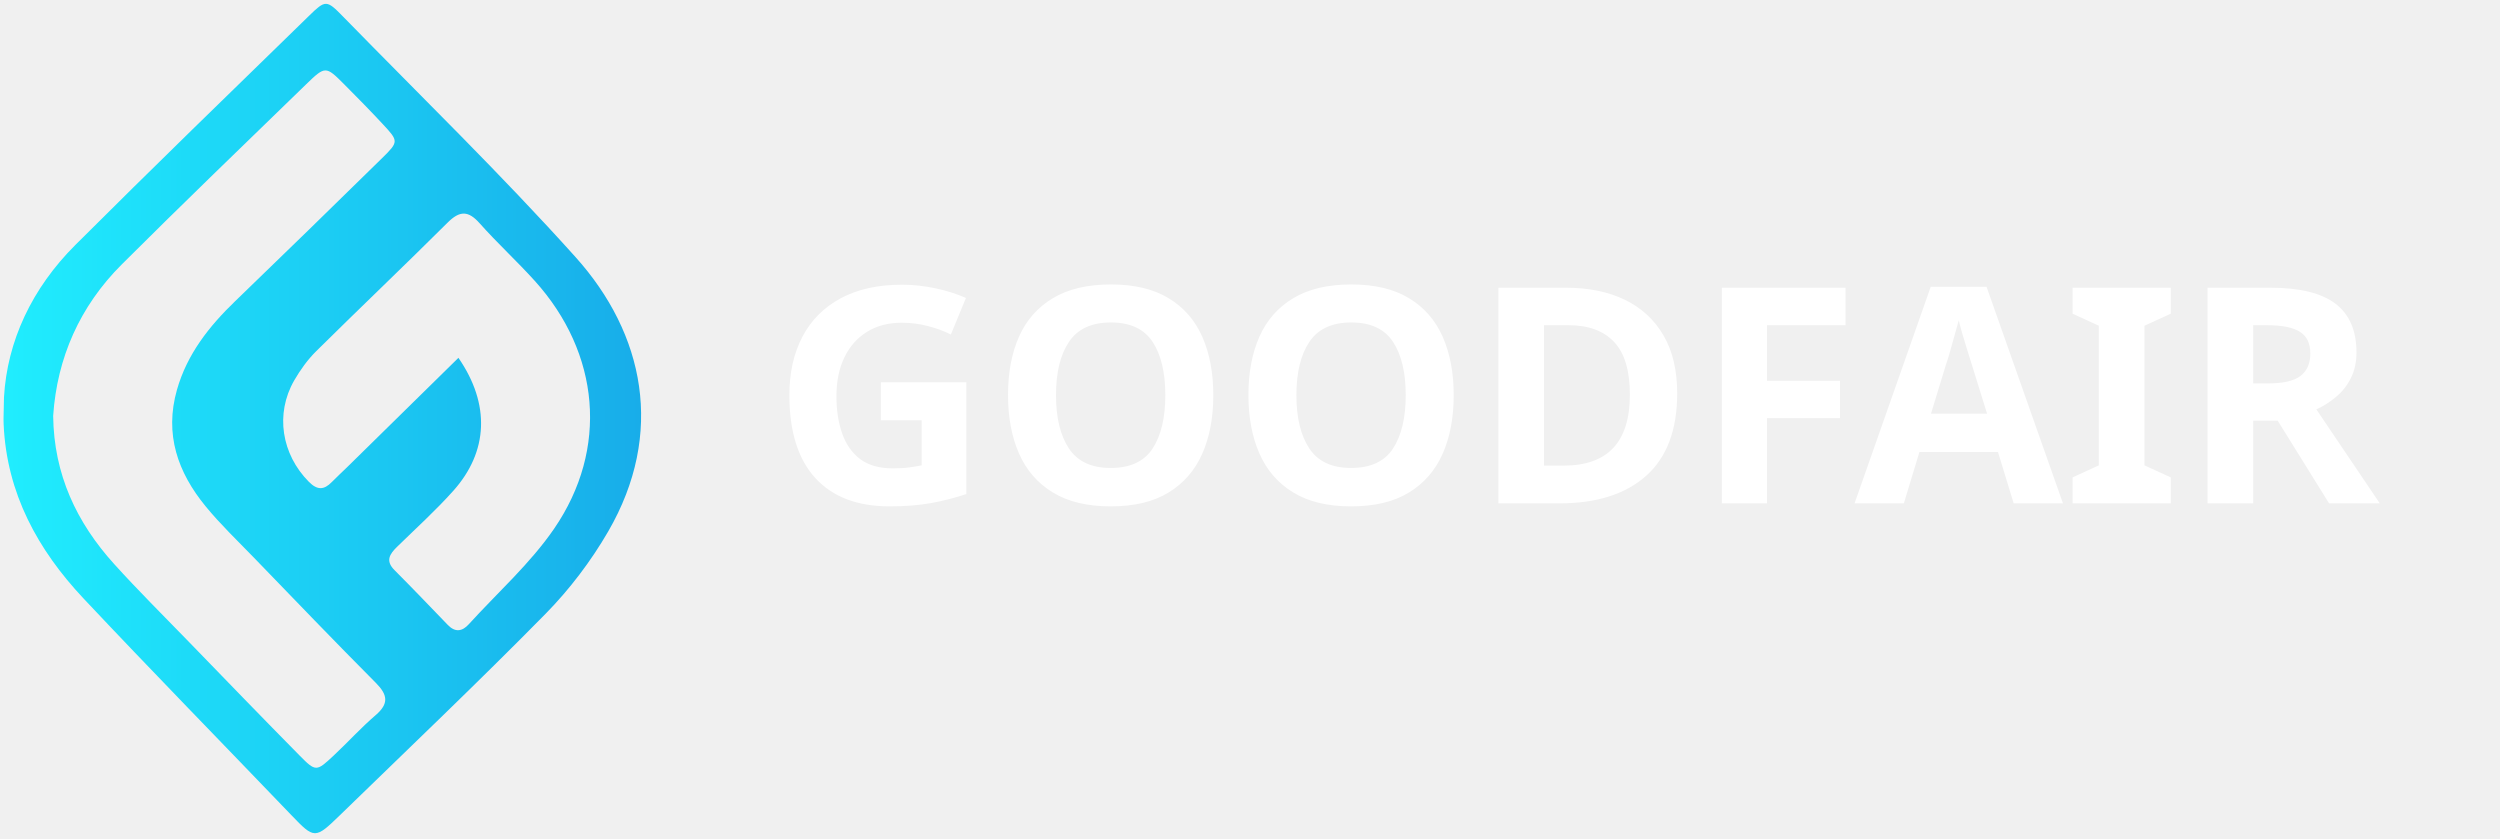
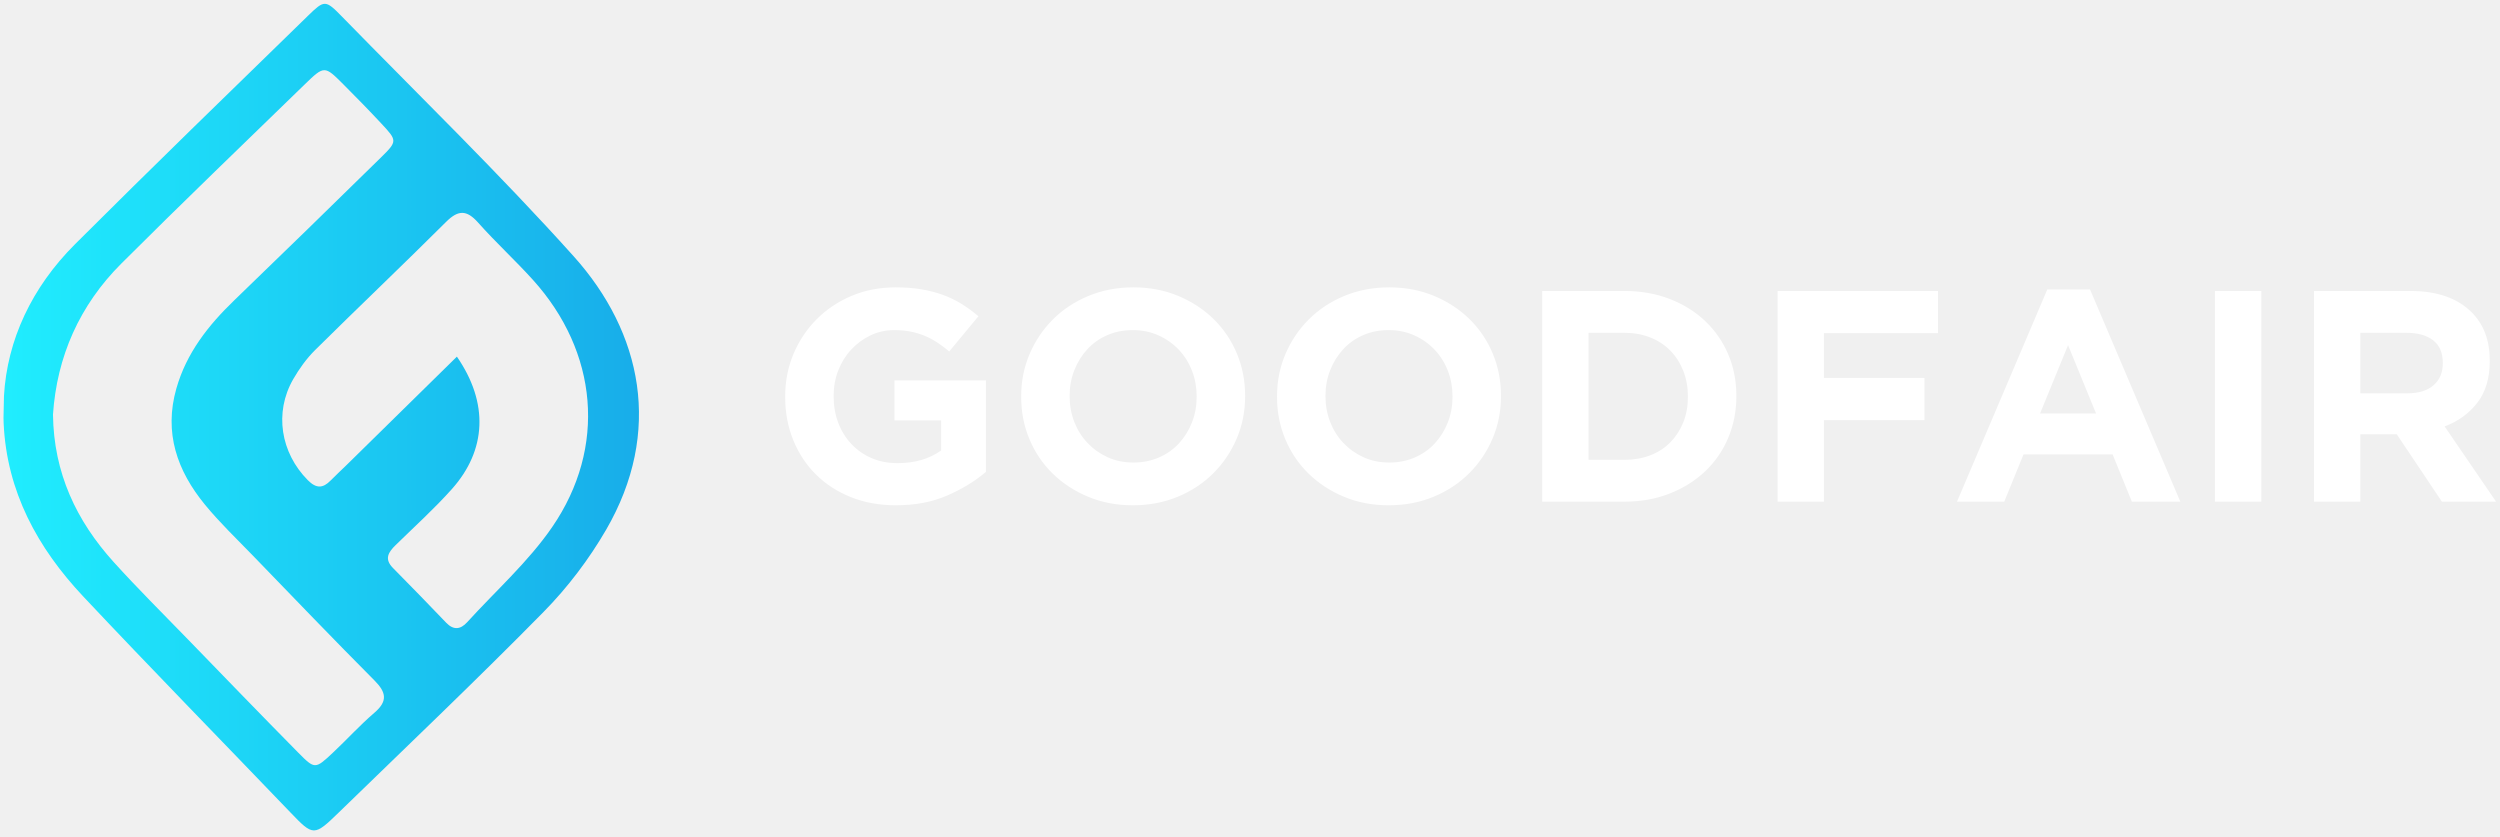
- <svg xmlns="http://www.w3.org/2000/svg" width="298px" height="100px" viewBox="0 0 298 100" version="1.1">
+ <svg xmlns="http://www.w3.org/2000/svg" width="299px" height="100px" viewBox="0 0 299 100" version="1.1">
  <defs>
    <linearGradient x1="144.87%" y1="55.58%" x2="-4.089%" y2="55.58%" id="linearGradient-1">
      <stop stop-color="#1490E0" offset="0%" />
      <stop stop-color="#20F0FF" offset="100%" />
    </linearGradient>
  </defs>
  <g id="Page-1" stroke="none" stroke-width="1" fill="none" fill-rule="evenodd">
    <g id="image" transform="translate(-379, -551)">
      <g id="Group-46" transform="translate(379, 551)">
        <path d="M36.875,1.847 C27.543,10.936 18.191,20.006 8.972,29.209 C3.804,34.369 0.851,40.665 0.474,47.368 C0.458,48.473 0.424,49.224 0.421,49.877 L0.421,50.057 C0.422,50.241 0.426,50.418 0.434,50.595 C0.8,58.8 4.5,65.536 9.965,71.348 C18.136,80.035 26.478,88.559 34.734,97.167 C36.096,98.588 36.803,99.307 37.534,99.317 L37.565,99.317 C38.286,99.307 39.04,98.608 40.478,97.211 C48.687,89.23 56.99,81.341 65.017,73.18 C67.885,70.264 70.443,66.892 72.495,63.353 C79.278,51.653 76.818,39.787 68.604,30.644 C59.74,20.776 50.202,11.512 40.928,2.013 C39.912,0.971 39.382,0.457 38.847,0.458 C38.336,0.458 37.821,0.925 36.875,1.847 M35.702,90.048 C31.255,85.542 26.857,80.988 22.45,76.443 C19.484,73.384 16.454,70.382 13.598,67.222 C9.132,62.282 6.42,56.554 6.337,49.573 C6.802,42.669 9.498,36.524 14.511,31.522 C21.748,24.299 29.119,17.208 36.456,10.084 C38.782,7.826 38.828,7.849 41.042,10.065 C42.59,11.615 44.125,13.181 45.618,14.785 C47.514,16.82 47.542,16.89 45.552,18.843 C39.733,24.56 33.886,30.248 28.019,35.913 C24.911,38.914 22.309,42.203 21.095,46.456 C19.58,51.766 21.19,56.308 24.515,60.361 C26.287,62.52 28.324,64.462 30.27,66.475 C35.095,71.464 39.898,76.472 44.793,81.391 C46.214,82.82 46.384,83.868 44.773,85.249 C43.021,86.752 41.464,88.48 39.775,90.06 C38.743,91.025 38.21,91.514 37.691,91.514 C37.174,91.514 36.67,91.029 35.702,90.048 M36.812,57.426 C33.563,54.149 32.774,49.334 35.07,45.347 C35.793,44.095 36.668,42.875 37.692,41.861 C42.879,36.723 48.178,31.697 53.349,26.541 C54.81,25.084 55.82,25.09 57.185,26.627 C59.285,28.99 61.629,31.135 63.748,33.483 C71.502,42.076 72.594,53.488 66.048,63.026 C63.19,67.191 59.3,70.648 55.87,74.42 C55.081,75.286 54.248,75.394 53.376,74.49 C51.265,72.299 49.16,70.102 47.013,67.947 C45.917,66.847 46.451,66.043 47.324,65.188 C49.585,62.975 51.943,60.846 54.046,58.49 C58.194,53.841 58.468,48.19 54.645,42.654 C50.053,47.165 45.724,51.42 41.393,55.673 C40.784,56.271 40.154,56.844 39.558,57.453 C39.088,57.936 38.655,58.186 38.212,58.186 C37.771,58.186 37.32,57.938 36.812,57.426" id="Fill-1" fill="url(#linearGradient-1)" />
-         <text id="GOODFAIR" font-family="GothamBold, Gotham Bold" font-size="36" font-weight="bold" fill="#FFFFFF">
-           <tspan x="92" y="60">GOODFAIR</tspan>
-         </text>
+         <path d="M107.156,60.432 C105.188,60.432 103.394,60.108 101.774,59.46 C100.154,58.812 98.762,57.912 97.598,56.76 C96.434,55.608 95.528,54.24 94.88,52.656 C94.232,51.072 93.908,49.344 93.908,47.472 L93.908,47.4 C93.908,45.6 94.238,43.914 94.898,42.342 C95.558,40.77 96.476,39.39 97.652,38.202 C98.828,37.014 100.22,36.078 101.828,35.394 C103.436,34.71 105.2,34.368 107.12,34.368 C108.248,34.368 109.274,34.446 110.198,34.602 C111.122,34.758 111.98,34.98 112.772,35.268 C113.564,35.556 114.308,35.916 115.004,36.348 C115.7,36.78 116.372,37.272 117.02,37.824 L113.528,42.036 C113.048,41.628 112.568,41.268 112.088,40.956 C111.608,40.644 111.11,40.38 110.594,40.164 C110.078,39.948 109.52,39.78 108.92,39.66 C108.32,39.54 107.66,39.48 106.94,39.48 C105.932,39.48 104.99,39.69 104.114,40.11 C103.238,40.53 102.47,41.094 101.81,41.802 C101.15,42.51 100.634,43.338 100.262,44.286 C99.89,45.234 99.704,46.248 99.704,47.328 L99.704,47.4 C99.704,48.552 99.89,49.614 100.262,50.586 C100.634,51.558 101.162,52.404 101.846,53.124 C102.53,53.844 103.334,54.402 104.258,54.798 C105.182,55.194 106.208,55.392 107.336,55.392 C109.4,55.392 111.14,54.888 112.556,53.88 L112.556,50.28 L106.976,50.28 L106.976,45.492 L117.92,45.492 L117.92,56.436 C116.624,57.54 115.082,58.482 113.294,59.262 C111.506,60.042 109.46,60.432 107.156,60.432 Z M135.56,55.32 C136.664,55.32 137.684,55.116 138.62,54.708 C139.556,54.3 140.354,53.736 141.014,53.016 C141.674,52.296 142.19,51.462 142.562,50.514 C142.934,49.566 143.12,48.552 143.12,47.472 L143.12,47.4 C143.12,46.32 142.934,45.3 142.562,44.34 C142.19,43.38 141.662,42.54 140.978,41.82 C140.294,41.1 139.484,40.53 138.548,40.11 C137.612,39.69 136.592,39.48 135.488,39.48 C134.36,39.48 133.334,39.684 132.41,40.092 C131.486,40.5 130.694,41.064 130.034,41.784 C129.374,42.504 128.858,43.338 128.486,44.286 C128.114,45.234 127.928,46.248 127.928,47.328 L127.928,47.4 C127.928,48.48 128.114,49.5 128.486,50.46 C128.858,51.42 129.386,52.26 130.07,52.98 C130.754,53.7 131.558,54.27 132.482,54.69 C133.406,55.11 134.432,55.32 135.56,55.32 Z M135.488,60.432 C133.544,60.432 131.756,60.09 130.124,59.406 C128.492,58.722 127.082,57.798 125.894,56.634 C124.706,55.47 123.782,54.102 123.122,52.53 C122.462,50.958 122.132,49.272 122.132,47.472 L122.132,47.4 C122.132,45.6 122.468,43.914 123.14,42.342 C123.812,40.77 124.742,39.39 125.93,38.202 C127.118,37.014 128.534,36.078 130.178,35.394 C131.822,34.71 133.616,34.368 135.56,34.368 C137.504,34.368 139.292,34.71 140.924,35.394 C142.556,36.078 143.966,37.002 145.154,38.166 C146.342,39.33 147.266,40.698 147.926,42.27 C148.586,43.842 148.916,45.528 148.916,47.328 L148.916,47.4 C148.916,49.2 148.58,50.886 147.908,52.458 C147.236,54.03 146.306,55.41 145.118,56.598 C143.93,57.786 142.514,58.722 140.87,59.406 C139.226,60.09 137.432,60.432 135.488,60.432 Z M166.16,55.32 C167.264,55.32 168.284,55.116 169.22,54.708 C170.156,54.3 170.954,53.736 171.614,53.016 C172.274,52.296 172.79,51.462 173.162,50.514 C173.534,49.566 173.72,48.552 173.72,47.472 L173.72,47.4 C173.72,46.32 173.534,45.3 173.162,44.34 C172.79,43.38 172.262,42.54 171.578,41.82 C170.894,41.1 170.084,40.53 169.148,40.11 C168.212,39.69 167.192,39.48 166.088,39.48 C164.96,39.48 163.934,39.684 163.01,40.092 C162.086,40.5 161.294,41.064 160.634,41.784 C159.974,42.504 159.458,43.338 159.086,44.286 C158.714,45.234 158.528,46.248 158.528,47.328 L158.528,47.4 C158.528,48.48 158.714,49.5 159.086,50.46 C159.458,51.42 159.986,52.26 160.67,52.98 C161.354,53.7 162.158,54.27 163.082,54.69 C164.006,55.11 165.032,55.32 166.16,55.32 Z M166.088,60.432 C164.144,60.432 162.356,60.09 160.724,59.406 C159.092,58.722 157.682,57.798 156.494,56.634 C155.306,55.47 154.382,54.102 153.722,52.53 C153.062,50.958 152.732,49.272 152.732,47.472 L152.732,47.4 C152.732,45.6 153.068,43.914 153.74,42.342 C154.412,40.77 155.342,39.39 156.53,38.202 C157.718,37.014 159.134,36.078 160.778,35.394 C162.422,34.71 164.216,34.368 166.16,34.368 C168.104,34.368 169.892,34.71 171.524,35.394 C173.156,36.078 174.566,37.002 175.754,38.166 C176.942,39.33 177.866,40.698 178.526,42.27 C179.186,43.842 179.516,45.528 179.516,47.328 L179.516,47.4 C179.516,49.2 179.18,50.886 178.508,52.458 C177.836,54.03 176.906,55.41 175.718,56.598 C174.53,57.786 173.114,58.722 171.47,59.406 C169.826,60.09 168.032,60.432 166.088,60.432 Z M194.276,54.996 C195.404,54.996 196.436,54.816 197.372,54.456 C198.308,54.096 199.106,53.58 199.766,52.908 C200.426,52.236 200.942,51.444 201.314,50.532 C201.686,49.62 201.872,48.6 201.872,47.472 L201.872,47.4 C201.872,46.296 201.686,45.276 201.314,44.34 C200.942,43.404 200.426,42.6 199.766,41.928 C199.106,41.256 198.308,40.734 197.372,40.362 C196.436,39.99 195.404,39.804 194.276,39.804 L189.992,39.804 L189.992,54.996 L194.276,54.996 Z M184.448,34.8 L194.276,34.8 C196.244,34.8 198.05,35.118 199.694,35.754 C201.338,36.39 202.754,37.272 203.942,38.4 C205.13,39.528 206.048,40.854 206.696,42.378 C207.344,43.902 207.668,45.552 207.668,47.328 L207.668,47.4 C207.668,49.176 207.344,50.832 206.696,52.368 C206.048,53.904 205.13,55.236 203.942,56.364 C202.754,57.492 201.338,58.38 199.694,59.028 C198.05,59.676 196.244,60 194.276,60 L184.448,60 L184.448,34.8 Z M212.6,34.8 L231.788,34.8 L231.788,39.84 L218.144,39.84 L218.144,45.204 L230.168,45.204 L230.168,50.244 L218.144,50.244 L218.144,60 L212.6,60 L212.6,34.8 Z M250.688,49.452 L247.34,41.28 L243.992,49.452 L250.688,49.452 Z M244.856,34.62 L249.968,34.62 L260.768,60 L254.972,60 L252.668,54.348 L242.012,54.348 L239.708,60 L234.056,60 L244.856,34.62 Z M264.908,34.8 L270.452,34.8 L270.452,60 L264.908,60 L264.908,34.8 Z M287.912,47.04 C289.28,47.04 290.33,46.716 291.062,46.068 C291.794,45.42 292.16,44.556 292.16,43.476 L292.16,43.404 C292.16,42.204 291.776,41.304 291.008,40.704 C290.24,40.104 289.172,39.804 287.804,39.804 L282.296,39.804 L282.296,47.04 L287.912,47.04 Z M276.752,34.8 L288.272,34.8 C291.464,34.8 293.912,35.652 295.616,37.356 C297.056,38.796 297.776,40.716 297.776,43.116 L297.776,43.188 C297.776,45.228 297.278,46.89 296.282,48.174 C295.286,49.458 293.984,50.4 292.376,51 L298.532,60 L292.052,60 L286.652,51.936 L282.296,51.936 L282.296,60 L276.752,60 L276.752,34.8 Z" id="GOODFAIR" fill="#FFFFFF" />
      </g>
    </g>
  </g>
</svg>
